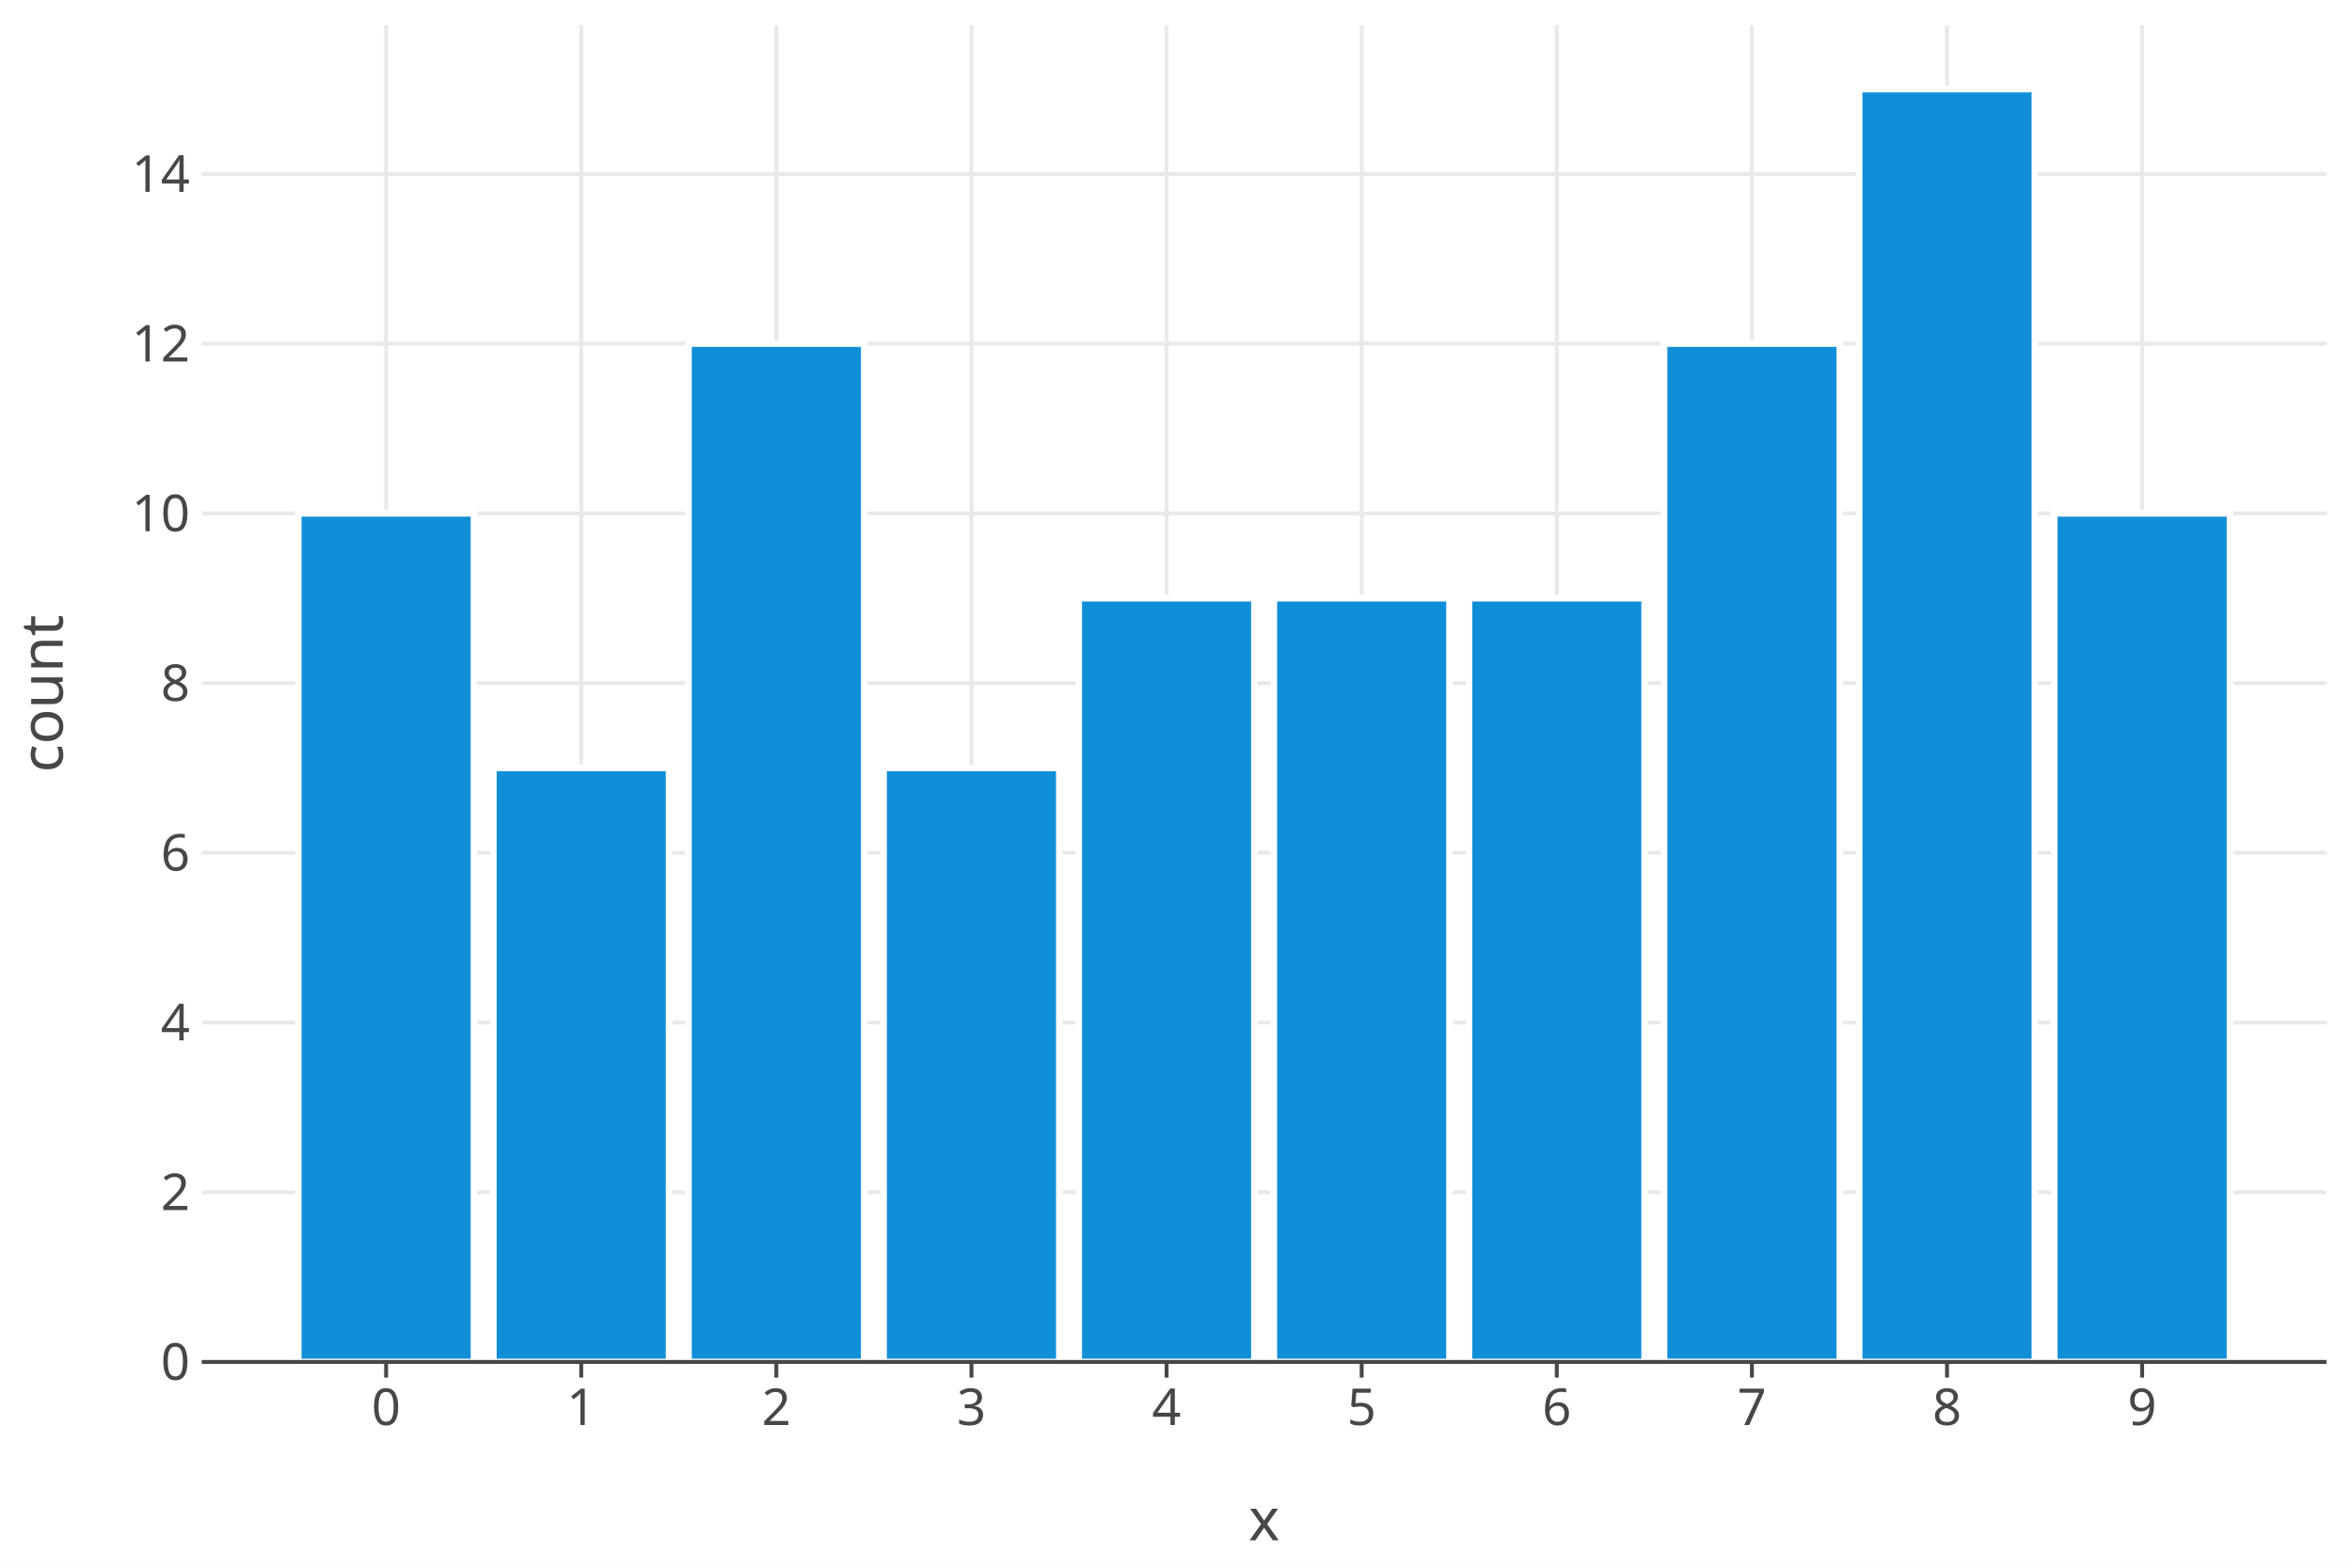
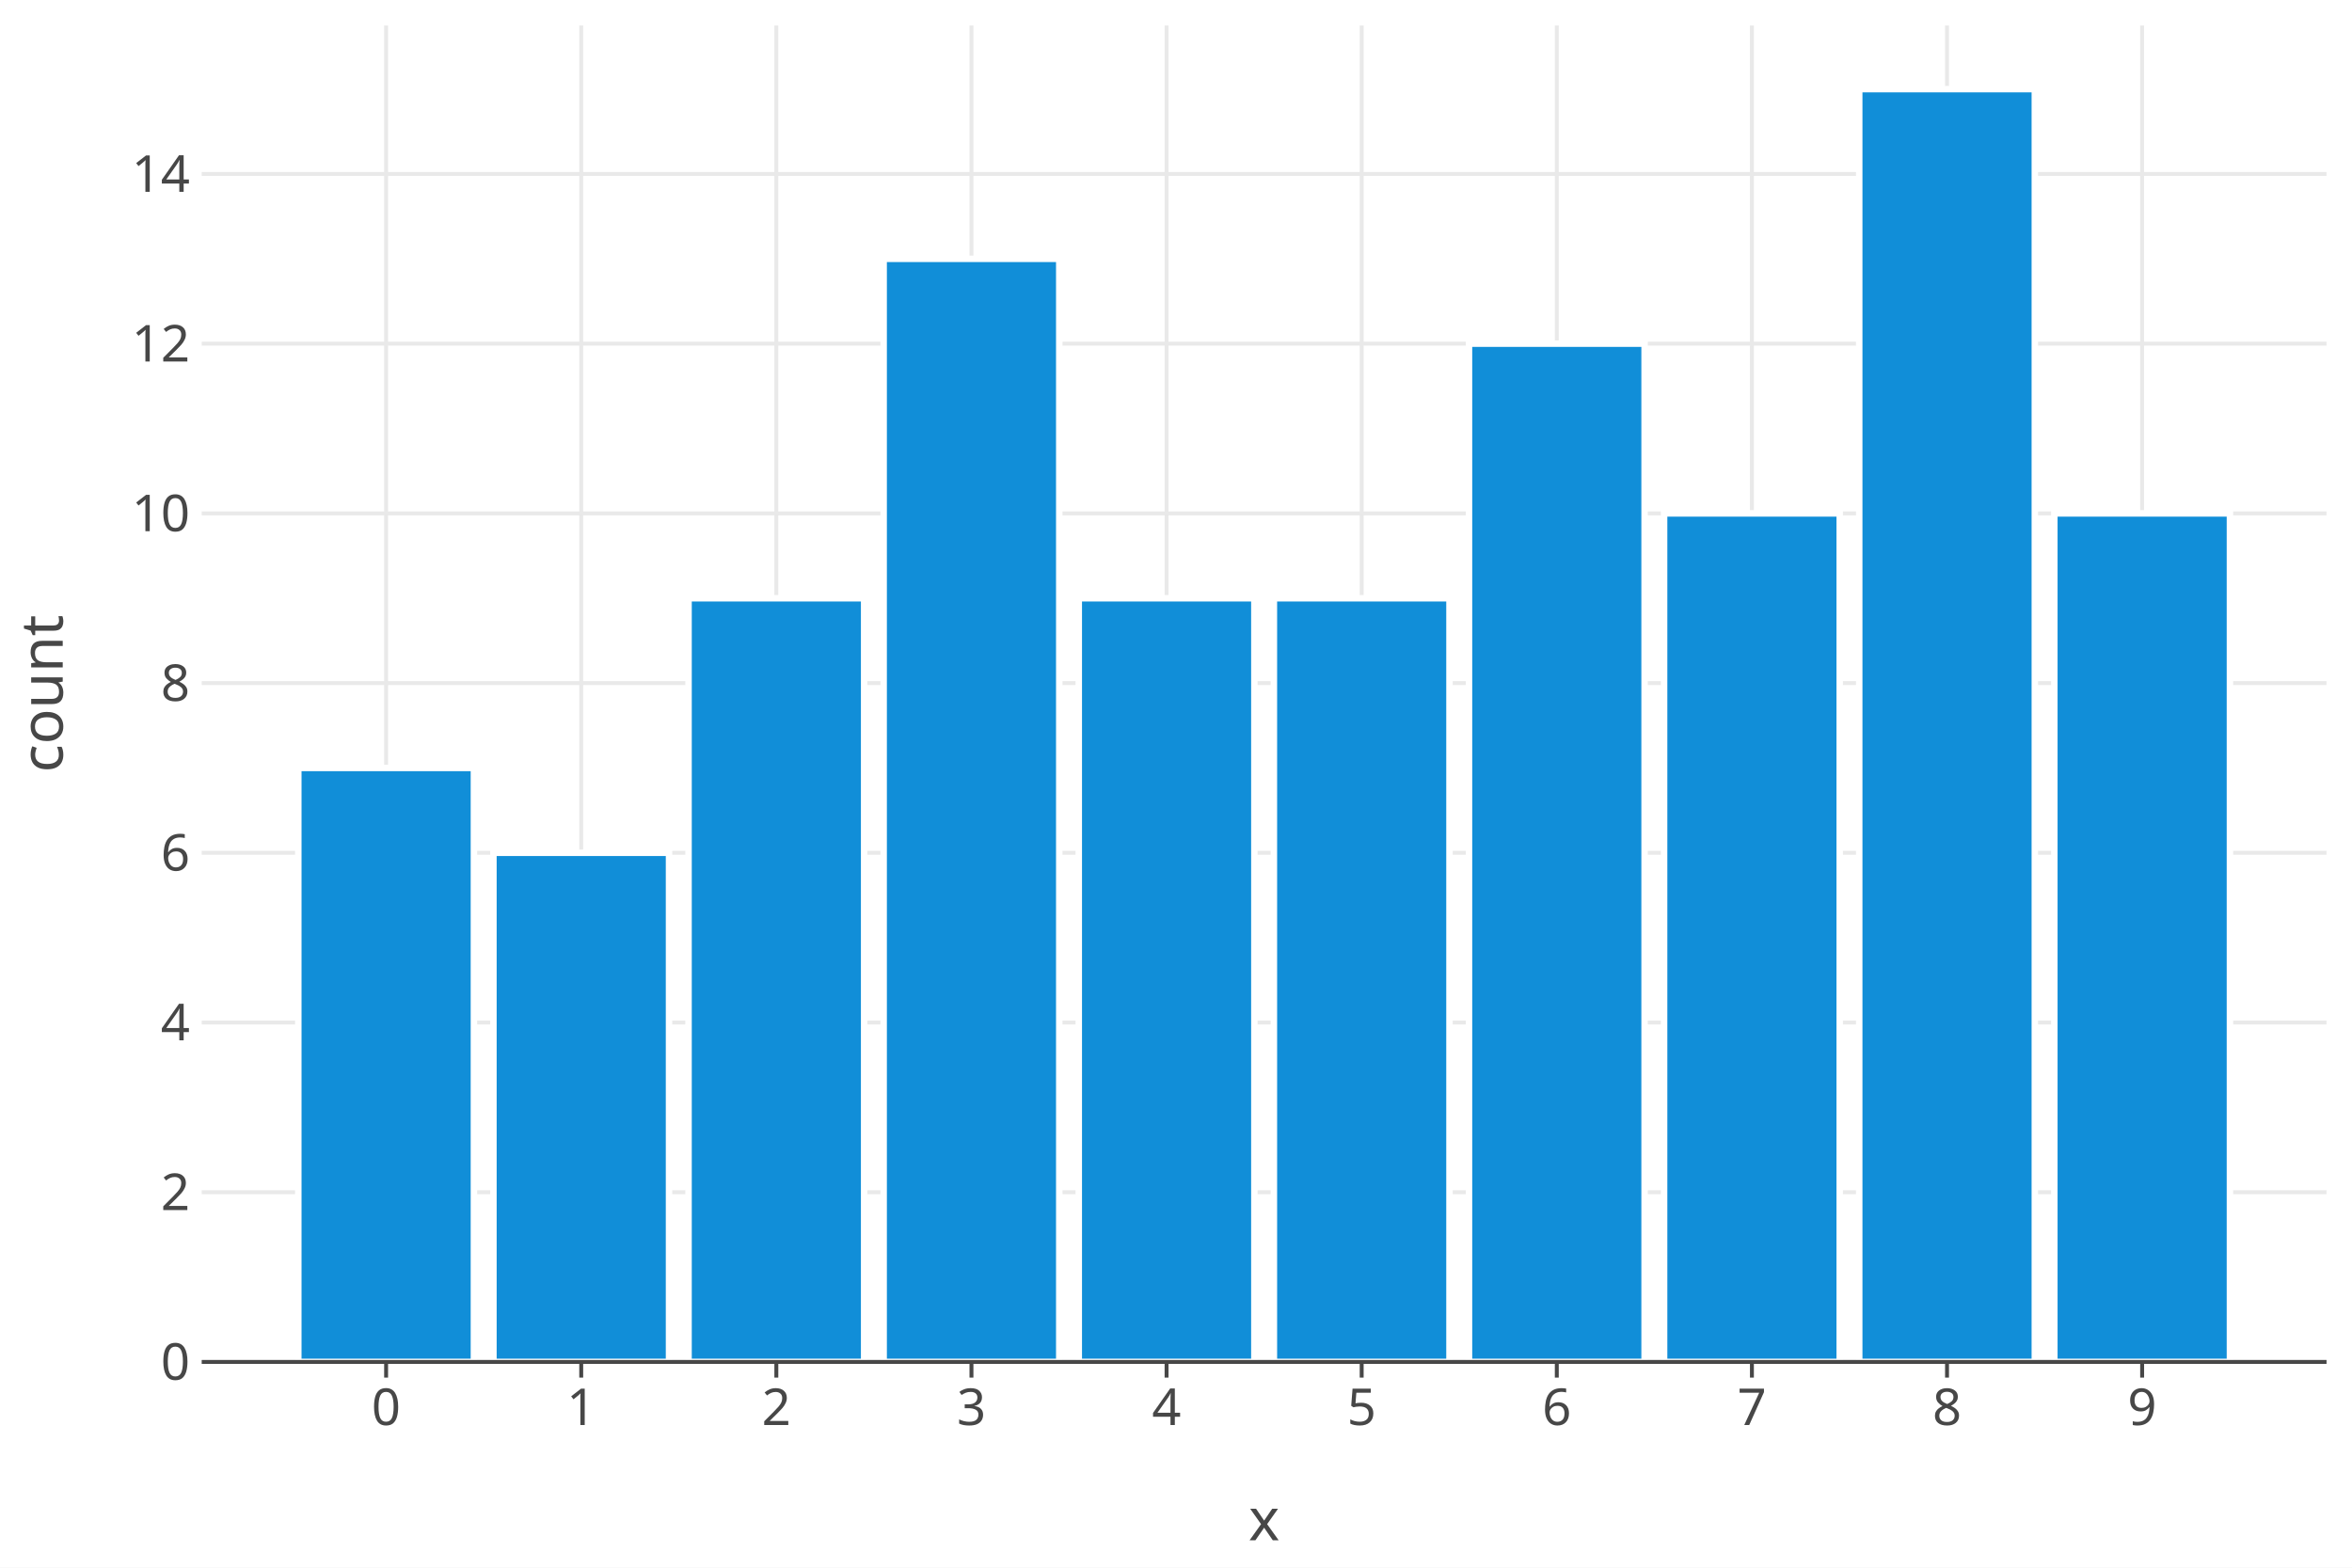
<svg xmlns="http://www.w3.org/2000/svg" display="block" class="plt-container" width="600.0" height="400.0">
  <style type="text/css">
  .plt-container {
   font-family: Lucida Grande, sans-serif;
   user-select: none;
   -webkit-user-select: none;
   -moz-user-select: none;
   -ms-user-select: none;
}
text {
   text-rendering: optimizeLegibility;
}
- #pdctm5Y .plot-title {
+ #poqGBbL .plot-title {
fill: #474747;
font-weight: normal;
   font-style: normal;font-family: Lucida Grande, sans-serif;
font-size: 16.0px;

}
- #pdctm5Y .plot-subtitle {
+ #poqGBbL .plot-subtitle {
fill: #474747;
font-weight: normal;
   font-style: normal;font-family: Lucida Grande, sans-serif;
font-size: 15.0px;

}
- #pdctm5Y .plot-caption {
- fill: #474747;
- font-weight: normal;
-    font-style: normal;font-family: Lucida Grande, sans-serif;
- font-size: 13.0px;
- 
- }
- #pdctm5Y .hyperlink-element {
+ #poqGBbL .plot-caption {
+ fill: #474747;
+ font-weight: normal;
+    font-style: normal;font-family: Lucida Grande, sans-serif;
+ font-size: 13.0px;
+ 
+ }
+ #poqGBbL .hyperlink-element {
fill: #118ed8;
font-weight: normal;
   font-style: normal;
}
- #pdctm5Y .legend-title {
+ #poqGBbL .legend-title {
fill: #474747;
font-weight: normal;
   font-style: normal;font-family: Lucida Grande, sans-serif;
font-size: 15.0px;

}
- #pdctm5Y .legend-item {
- fill: #474747;
- font-weight: normal;
-    font-style: normal;font-family: Lucida Grande, sans-serif;
- font-size: 13.0px;
- 
- }
- #pdctm5Y .axis-title-x {
+ #poqGBbL .legend-item {
+ fill: #474747;
+ font-weight: normal;
+    font-style: normal;font-family: Lucida Grande, sans-serif;
+ font-size: 13.0px;
+ 
+ }
+ #poqGBbL .axis-title-x {
fill: #474747;
font-weight: normal;
   font-style: normal;font-family: Lucida Grande, sans-serif;
font-size: 15.0px;

}
- #pdctm5Y .axis-text-x {
- fill: #474747;
- font-weight: normal;
-    font-style: normal;font-family: Lucida Grande, sans-serif;
- font-size: 13.0px;
- 
- }
- #dwUj46m .axis-tooltip-text-x {
+ #poqGBbL .axis-text-x {
+ fill: #474747;
+ font-weight: normal;
+    font-style: normal;font-family: Lucida Grande, sans-serif;
+ font-size: 13.0px;
+ 
+ }
+ #dpoG4zr .axis-tooltip-text-x {
fill: #ffffff;
font-weight: normal;
   font-style: normal;font-family: Lucida Grande, sans-serif;
font-size: 13.0px;

}
- #pdctm5Y .axis-title-y {
+ #poqGBbL .axis-title-y {
fill: #474747;
font-weight: normal;
   font-style: normal;font-family: Lucida Grande, sans-serif;
font-size: 15.0px;

}
- #pdctm5Y .axis-text-y {
- fill: #474747;
- font-weight: normal;
-    font-style: normal;font-family: Lucida Grande, sans-serif;
- font-size: 13.0px;
- 
- }
- #dwUj46m .axis-tooltip-text-y {
+ #poqGBbL .axis-text-y {
+ fill: #474747;
+ font-weight: normal;
+    font-style: normal;font-family: Lucida Grande, sans-serif;
+ font-size: 13.0px;
+ 
+ }
+ #dpoG4zr .axis-tooltip-text-y {
fill: #ffffff;
font-weight: normal;
   font-style: normal;font-family: Lucida Grande, sans-serif;
font-size: 13.0px;

}
- #pdctm5Y .facet-strip-text-x {
- fill: #474747;
- font-weight: normal;
-    font-style: normal;font-family: Lucida Grande, sans-serif;
- font-size: 13.0px;
- 
- }
- #pdctm5Y .facet-strip-text-y {
- fill: #474747;
- font-weight: normal;
-    font-style: normal;font-family: Lucida Grande, sans-serif;
- font-size: 13.0px;
- 
- }
- #dwUj46m .tooltip-text {
- fill: #474747;
- font-weight: normal;
-    font-style: normal;font-family: Lucida Grande, sans-serif;
- font-size: 13.0px;
- 
- }
- #dwUj46m .tooltip-title {
+ #poqGBbL .facet-strip-text-x {
+ fill: #474747;
+ font-weight: normal;
+    font-style: normal;font-family: Lucida Grande, sans-serif;
+ font-size: 13.0px;
+ 
+ }
+ #poqGBbL .facet-strip-text-y {
+ fill: #474747;
+ font-weight: normal;
+    font-style: normal;font-family: Lucida Grande, sans-serif;
+ font-size: 13.0px;
+ 
+ }
+ #dpoG4zr .tooltip-text {
+ fill: #474747;
+ font-weight: normal;
+    font-style: normal;font-family: Lucida Grande, sans-serif;
+ font-size: 13.0px;
+ 
+ }
+ #dpoG4zr .tooltip-title {
fill: #474747;
font-weight: bold;
   font-style: normal;font-family: Lucida Grande, sans-serif;
font-size: 13.0px;

}
- #dwUj46m .tooltip-label {
+ #dpoG4zr .tooltip-label {
fill: #474747;
font-weight: bold;
   font-style: normal;font-family: Lucida Grande, sans-serif;
font-size: 13.0px;

}

  </style>
-   <g id="pdctm5Y">
+   <g id="poqGBbL">
    <path fill-rule="evenodd" fill="rgb(255,255,255)" fill-opacity="1.0" d="M0.0 0.0 L0.0 400.0 L600.0 400.0 L600.0 0.0 Z">
    </path>
    <g transform="translate(29.5 6.5 ) ">
      <g>
        <g transform="translate(21.96121 0.0 ) ">
          <g>
            <line x1="47.036" y1="0.0" x2="47.036" y2="341.0" stroke="rgb(233,233,233)" stroke-opacity="1.0" stroke-width="1.0" fill="none">
            </line>
            <line x1="96.81" y1="0.0" x2="96.81" y2="341.0" stroke="rgb(233,233,233)" stroke-opacity="1.0" stroke-width="1.0" fill="none">
            </line>
            <line x1="146.584" y1="0.0" x2="146.584" y2="341.0" stroke="rgb(233,233,233)" stroke-opacity="1.0" stroke-width="1.0" fill="none">
            </line>
            <line x1="196.358" y1="0.0" x2="196.358" y2="341.0" stroke="rgb(233,233,233)" stroke-opacity="1.0" stroke-width="1.0" fill="none">
            </line>
            <line x1="246.132" y1="0.0" x2="246.132" y2="341.0" stroke="rgb(233,233,233)" stroke-opacity="1.0" stroke-width="1.0" fill="none">
            </line>
            <line x1="295.906" y1="0.0" x2="295.906" y2="341.0" stroke="rgb(233,233,233)" stroke-opacity="1.0" stroke-width="1.0" fill="none">
            </line>
            <line x1="345.68" y1="0.0" x2="345.68" y2="341.0" stroke="rgb(233,233,233)" stroke-opacity="1.0" stroke-width="1.0" fill="none">
            </line>
            <line x1="395.454" y1="0.0" x2="395.454" y2="341.0" stroke="rgb(233,233,233)" stroke-opacity="1.0" stroke-width="1.0" fill="none">
            </line>
            <line x1="445.228" y1="0.0" x2="445.228" y2="341.0" stroke="rgb(233,233,233)" stroke-opacity="1.0" stroke-width="1.0" fill="none">
            </line>
            <line x1="495.002" y1="0.0" x2="495.002" y2="341.0" stroke="rgb(233,233,233)" stroke-opacity="1.0" stroke-width="1.0" fill="none">
            </line>
          </g>
        </g>
        <g transform="translate(21.96121 0.0 ) ">
          <g>
            <line x1="0.0" y1="341.0" x2="542.039" y2="341.0" stroke="rgb(233,233,233)" stroke-opacity="1.0" stroke-width="1.0" fill="none">
            </line>
            <line x1="0.0" y1="297.698" x2="542.039" y2="297.698" stroke="rgb(233,233,233)" stroke-opacity="1.0" stroke-width="1.0" fill="none">
            </line>
            <line x1="0.0" y1="254.397" x2="542.039" y2="254.397" stroke="rgb(233,233,233)" stroke-opacity="1.0" stroke-width="1.0" fill="none">
            </line>
            <line x1="0.0" y1="211.095" x2="542.039" y2="211.095" stroke="rgb(233,233,233)" stroke-opacity="1.0" stroke-width="1.0" fill="none">
            </line>
            <line x1="0.0" y1="167.794" x2="542.039" y2="167.794" stroke="rgb(233,233,233)" stroke-opacity="1.0" stroke-width="1.0" fill="none">
            </line>
            <line x1="0.0" y1="124.492" x2="542.039" y2="124.492" stroke="rgb(233,233,233)" stroke-opacity="1.0" stroke-width="1.0" fill="none">
            </line>
            <line x1="0.0" y1="81.19" x2="542.039" y2="81.19" stroke="rgb(233,233,233)" stroke-opacity="1.0" stroke-width="1.0" fill="none">
            </line>
            <line x1="0.0" y1="37.889" x2="542.039" y2="37.889" stroke="rgb(233,233,233)" stroke-opacity="1.0" stroke-width="1.0" fill="none">
            </line>
          </g>
        </g>
      </g>
-       <g clip-path="url(#cXYz1Ts)" clip-bounds-jfx="[rect (21.961, 0.0), (542.039, 341.0)]">
+       <g clip-path="url(#ckcabDl)" clip-bounds-jfx="[rect (21.961, 0.0), (542.039, 341.0)]">
        <g transform="translate(21.96121 0.0 ) ">
          <g>
            <g>
+               <rect x="74.412" y="211.095" height="129.905" width="44.797" stroke="rgb(255,255,255)" stroke-opacity="1.0" fill="rgb(17,142,216)" fill-opacity="1.0" stroke-width="1.65">
+               </rect>
+               <rect x="24.638" y="189.444" height="151.556" width="44.797" stroke="rgb(255,255,255)" stroke-opacity="1.0" fill="rgb(17,142,216)" fill-opacity="1.0" stroke-width="1.65">
+               </rect>
+               <rect x="124.186" y="146.143" height="194.857" width="44.797" stroke="rgb(255,255,255)" stroke-opacity="1.0" fill="rgb(17,142,216)" fill-opacity="1.0" stroke-width="1.65">
+               </rect>
+               <rect x="373.056" y="124.492" height="216.508" width="44.797" stroke="rgb(255,255,255)" stroke-opacity="1.0" fill="rgb(17,142,216)" fill-opacity="1.0" stroke-width="1.65">
+               </rect>
+               <rect x="422.83" y="16.238" height="324.762" width="44.797" stroke="rgb(255,255,255)" stroke-opacity="1.0" fill="rgb(17,142,216)" fill-opacity="1.0" stroke-width="1.65">
+               </rect>
+               <rect x="323.282" y="81.19" height="259.81" width="44.797" stroke="rgb(255,255,255)" stroke-opacity="1.0" fill="rgb(17,142,216)" fill-opacity="1.0" stroke-width="1.65">
+               </rect>
+               <rect x="223.734" y="146.143" height="194.857" width="44.797" stroke="rgb(255,255,255)" stroke-opacity="1.0" fill="rgb(17,142,216)" fill-opacity="1.0" stroke-width="1.65">
+               </rect>
              <rect x="273.508" y="146.143" height="194.857" width="44.797" stroke="rgb(255,255,255)" stroke-opacity="1.0" fill="rgb(17,142,216)" fill-opacity="1.0" stroke-width="1.65">
              </rect>
-               <rect x="323.282" y="146.143" height="194.857" width="44.797" stroke="rgb(255,255,255)" stroke-opacity="1.0" fill="rgb(17,142,216)" fill-opacity="1.0" stroke-width="1.65">
-               </rect>
-               <rect x="223.734" y="146.143" height="194.857" width="44.797" stroke="rgb(255,255,255)" stroke-opacity="1.0" fill="rgb(17,142,216)" fill-opacity="1.0" stroke-width="1.65">
-               </rect>
-               <rect x="74.412" y="189.444" height="151.556" width="44.797" stroke="rgb(255,255,255)" stroke-opacity="1.0" fill="rgb(17,142,216)" fill-opacity="1.0" stroke-width="1.65">
-               </rect>
-               <rect x="173.96" y="189.444" height="151.556" width="44.797" stroke="rgb(255,255,255)" stroke-opacity="1.0" fill="rgb(17,142,216)" fill-opacity="1.0" stroke-width="1.65">
-               </rect>
              <rect x="472.604" y="124.492" height="216.508" width="44.797" stroke="rgb(255,255,255)" stroke-opacity="1.0" fill="rgb(17,142,216)" fill-opacity="1.0" stroke-width="1.65">
              </rect>
-               <rect x="124.186" y="81.19" height="259.81" width="44.797" stroke="rgb(255,255,255)" stroke-opacity="1.0" fill="rgb(17,142,216)" fill-opacity="1.0" stroke-width="1.65">
-               </rect>
-               <rect x="422.83" y="16.238" height="324.762" width="44.797" stroke="rgb(255,255,255)" stroke-opacity="1.0" fill="rgb(17,142,216)" fill-opacity="1.0" stroke-width="1.65">
-               </rect>
-               <rect x="24.638" y="124.492" height="216.508" width="44.797" stroke="rgb(255,255,255)" stroke-opacity="1.0" fill="rgb(17,142,216)" fill-opacity="1.0" stroke-width="1.65">
-               </rect>
-               <rect x="373.056" y="81.19" height="259.81" width="44.797" stroke="rgb(255,255,255)" stroke-opacity="1.0" fill="rgb(17,142,216)" fill-opacity="1.0" stroke-width="1.65">
+               <rect x="173.96" y="59.54" height="281.46" width="44.797" stroke="rgb(255,255,255)" stroke-opacity="1.0" fill="rgb(17,142,216)" fill-opacity="1.0" stroke-width="1.65">
              </rect>
            </g>
          </g>
        </g>
        <defs>
-           <clipPath id="cXYz1Ts">
+           <clipPath id="ckcabDl">
            <rect x="21.961" y="0.0" width="542.039" height="341.0">
            </rect>
          </clipPath>
        </defs>
      </g>
      <g>
        <g transform="translate(21.96121 341.0 ) ">
          <g transform="translate(47.03642 0.0 ) ">
            <line stroke-width="1.0" stroke="rgb(71,71,71)" stroke-opacity="1.0" x2="0.0" y2="4.0">
            </line>
            <g transform="translate(0.0 7.0 ) ">
              <text class="axis-text-x" text-anchor="middle" dy="0.7em">
                <tspan>0</tspan>
              </text>
            </g>
          </g>
          <g transform="translate(96.81042 0.0 ) ">
            <line stroke-width="1.0" stroke="rgb(71,71,71)" stroke-opacity="1.0" x2="0.0" y2="4.0">
            </line>
            <g transform="translate(0.0 7.0 ) ">
              <text class="axis-text-x" text-anchor="middle" dy="0.7em">
                <tspan>1</tspan>
              </text>
            </g>
          </g>
          <g transform="translate(146.5844 0.0 ) ">
            <line stroke-width="1.0" stroke="rgb(71,71,71)" stroke-opacity="1.0" x2="0.0" y2="4.0">
            </line>
            <g transform="translate(0.0 7.0 ) ">
              <text class="axis-text-x" text-anchor="middle" dy="0.7em">
                <tspan>2</tspan>
              </text>
            </g>
          </g>
          <g transform="translate(196.3584 0.0 ) ">
            <line stroke-width="1.0" stroke="rgb(71,71,71)" stroke-opacity="1.0" x2="0.0" y2="4.0">
            </line>
            <g transform="translate(0.0 7.0 ) ">
              <text class="axis-text-x" text-anchor="middle" dy="0.7em">
                <tspan>3</tspan>
              </text>
            </g>
          </g>
          <g transform="translate(246.1324 0.0 ) ">
            <line stroke-width="1.0" stroke="rgb(71,71,71)" stroke-opacity="1.0" x2="0.0" y2="4.0">
            </line>
            <g transform="translate(0.0 7.0 ) ">
              <text class="axis-text-x" text-anchor="middle" dy="0.7em">
                <tspan>4</tspan>
              </text>
            </g>
          </g>
          <g transform="translate(295.9064 0.0 ) ">
            <line stroke-width="1.0" stroke="rgb(71,71,71)" stroke-opacity="1.0" x2="0.0" y2="4.0">
            </line>
            <g transform="translate(0.0 7.0 ) ">
              <text class="axis-text-x" text-anchor="middle" dy="0.7em">
                <tspan>5</tspan>
              </text>
            </g>
          </g>
          <g transform="translate(345.6804 0.0 ) ">
            <line stroke-width="1.0" stroke="rgb(71,71,71)" stroke-opacity="1.0" x2="0.0" y2="4.0">
            </line>
            <g transform="translate(0.0 7.0 ) ">
              <text class="axis-text-x" text-anchor="middle" dy="0.7em">
                <tspan>6</tspan>
              </text>
            </g>
          </g>
          <g transform="translate(395.4544 0.0 ) ">
            <line stroke-width="1.0" stroke="rgb(71,71,71)" stroke-opacity="1.0" x2="0.0" y2="4.0">
            </line>
            <g transform="translate(0.0 7.0 ) ">
              <text class="axis-text-x" text-anchor="middle" dy="0.7em">
                <tspan>7</tspan>
              </text>
            </g>
          </g>
          <g transform="translate(445.2284 0.0 ) ">
            <line stroke-width="1.0" stroke="rgb(71,71,71)" stroke-opacity="1.0" x2="0.0" y2="4.0">
            </line>
            <g transform="translate(0.0 7.0 ) ">
              <text class="axis-text-x" text-anchor="middle" dy="0.7em">
                <tspan>8</tspan>
              </text>
            </g>
          </g>
          <g transform="translate(495.0024 0.0 ) ">
            <line stroke-width="1.0" stroke="rgb(71,71,71)" stroke-opacity="1.0" x2="0.0" y2="4.0">
            </line>
            <g transform="translate(0.0 7.0 ) ">
              <text class="axis-text-x" text-anchor="middle" dy="0.7em">
                <tspan>9</tspan>
              </text>
            </g>
          </g>
          <line x1="0.0" y1="0.0" x2="542.039" y2="0.0" stroke-width="1.0" stroke="rgb(71,71,71)" stroke-opacity="1.0">
          </line>
        </g>
        <g transform="translate(21.96121 0.0 ) ">
          <g transform="translate(0.0 341.0 ) ">
            <g transform="translate(-3.0 0.0 ) ">
              <text class="axis-text-y" text-anchor="end" dy="0.35em">
                <tspan>0</tspan>
              </text>
            </g>
          </g>
          <g transform="translate(0.0 297.6984 ) ">
            <g transform="translate(-3.0 0.0 ) ">
              <text class="axis-text-y" text-anchor="end" dy="0.35em">
                <tspan>2</tspan>
              </text>
            </g>
          </g>
          <g transform="translate(0.0 254.3968 ) ">
            <g transform="translate(-3.0 0.0 ) ">
              <text class="axis-text-y" text-anchor="end" dy="0.35em">
                <tspan>4</tspan>
              </text>
            </g>
          </g>
          <g transform="translate(0.0 211.0952 ) ">
            <g transform="translate(-3.0 0.0 ) ">
              <text class="axis-text-y" text-anchor="end" dy="0.35em">
                <tspan>6</tspan>
              </text>
            </g>
          </g>
          <g transform="translate(0.0 167.7937 ) ">
            <g transform="translate(-3.0 0.0 ) ">
              <text class="axis-text-y" text-anchor="end" dy="0.35em">
                <tspan>8</tspan>
              </text>
            </g>
          </g>
          <g transform="translate(0.0 124.4921 ) ">
            <g transform="translate(-3.0 0.0 ) ">
              <text class="axis-text-y" text-anchor="end" dy="0.35em">
                <tspan>10</tspan>
              </text>
            </g>
          </g>
          <g transform="translate(0.0 81.19048 ) ">
            <g transform="translate(-3.0 0.0 ) ">
              <text class="axis-text-y" text-anchor="end" dy="0.35em">
                <tspan>12</tspan>
              </text>
            </g>
          </g>
          <g transform="translate(0.0 37.88889 ) ">
            <g transform="translate(-3.0 0.0 ) ">
              <text class="axis-text-y" text-anchor="end" dy="0.35em">
                <tspan>14</tspan>
              </text>
            </g>
          </g>
        </g>
      </g>
    </g>
    <g transform="translate(16.0 177.0 ) rotate(-90.0 ) ">
      <text class="axis-title-y" y="0.0" text-anchor="middle">
        <tspan>count</tspan>
      </text>
    </g>
    <g transform="translate(322.4806 393.0 ) ">
      <text class="axis-title-x" y="0.0" text-anchor="middle">
        <tspan>x</tspan>
      </text>
    </g>
    <path fill="rgb(0,0,0)" fill-opacity="0.0" stroke="rgb(71,71,71)" stroke-opacity="1.0" stroke-width="0.0" d="M0.0 0.0 L0.0 400.0 L600.0 400.0 L600.0 0.0 Z" pointer-events="none">
    </path>
  </g>
-   <g id="dwUj46m">
+   <g id="dpoG4zr">
  </g>
</svg>
